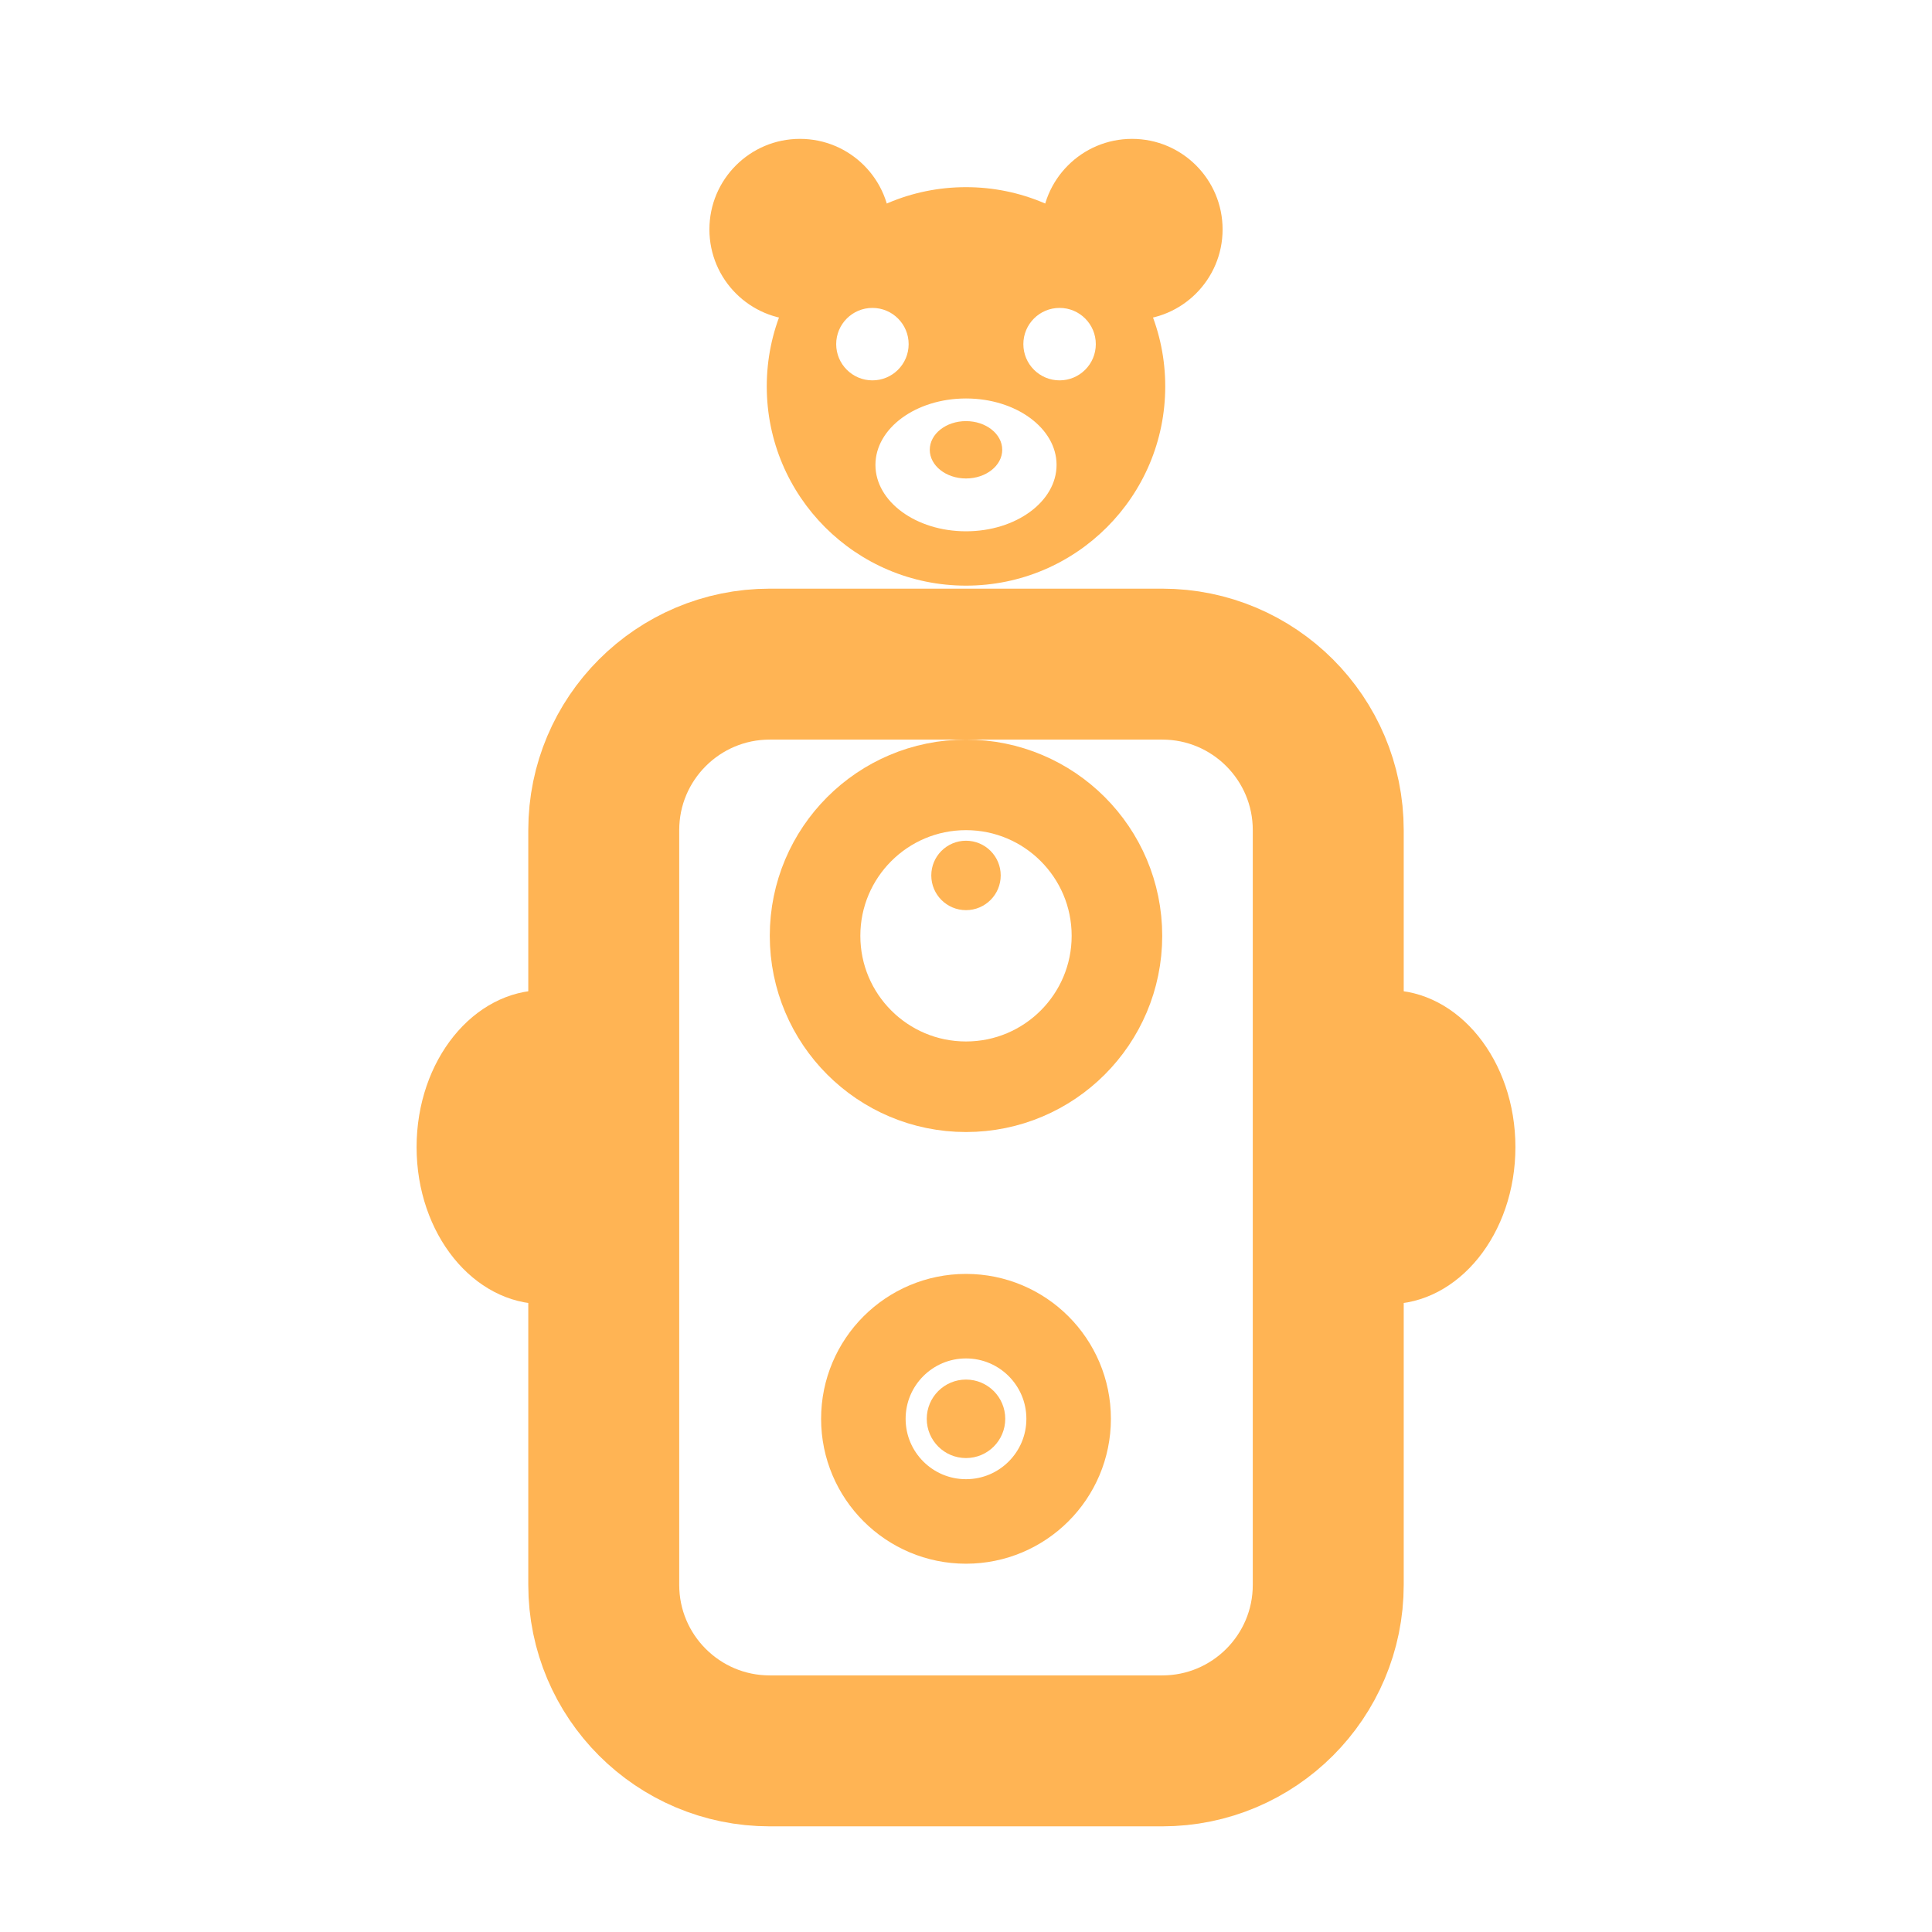
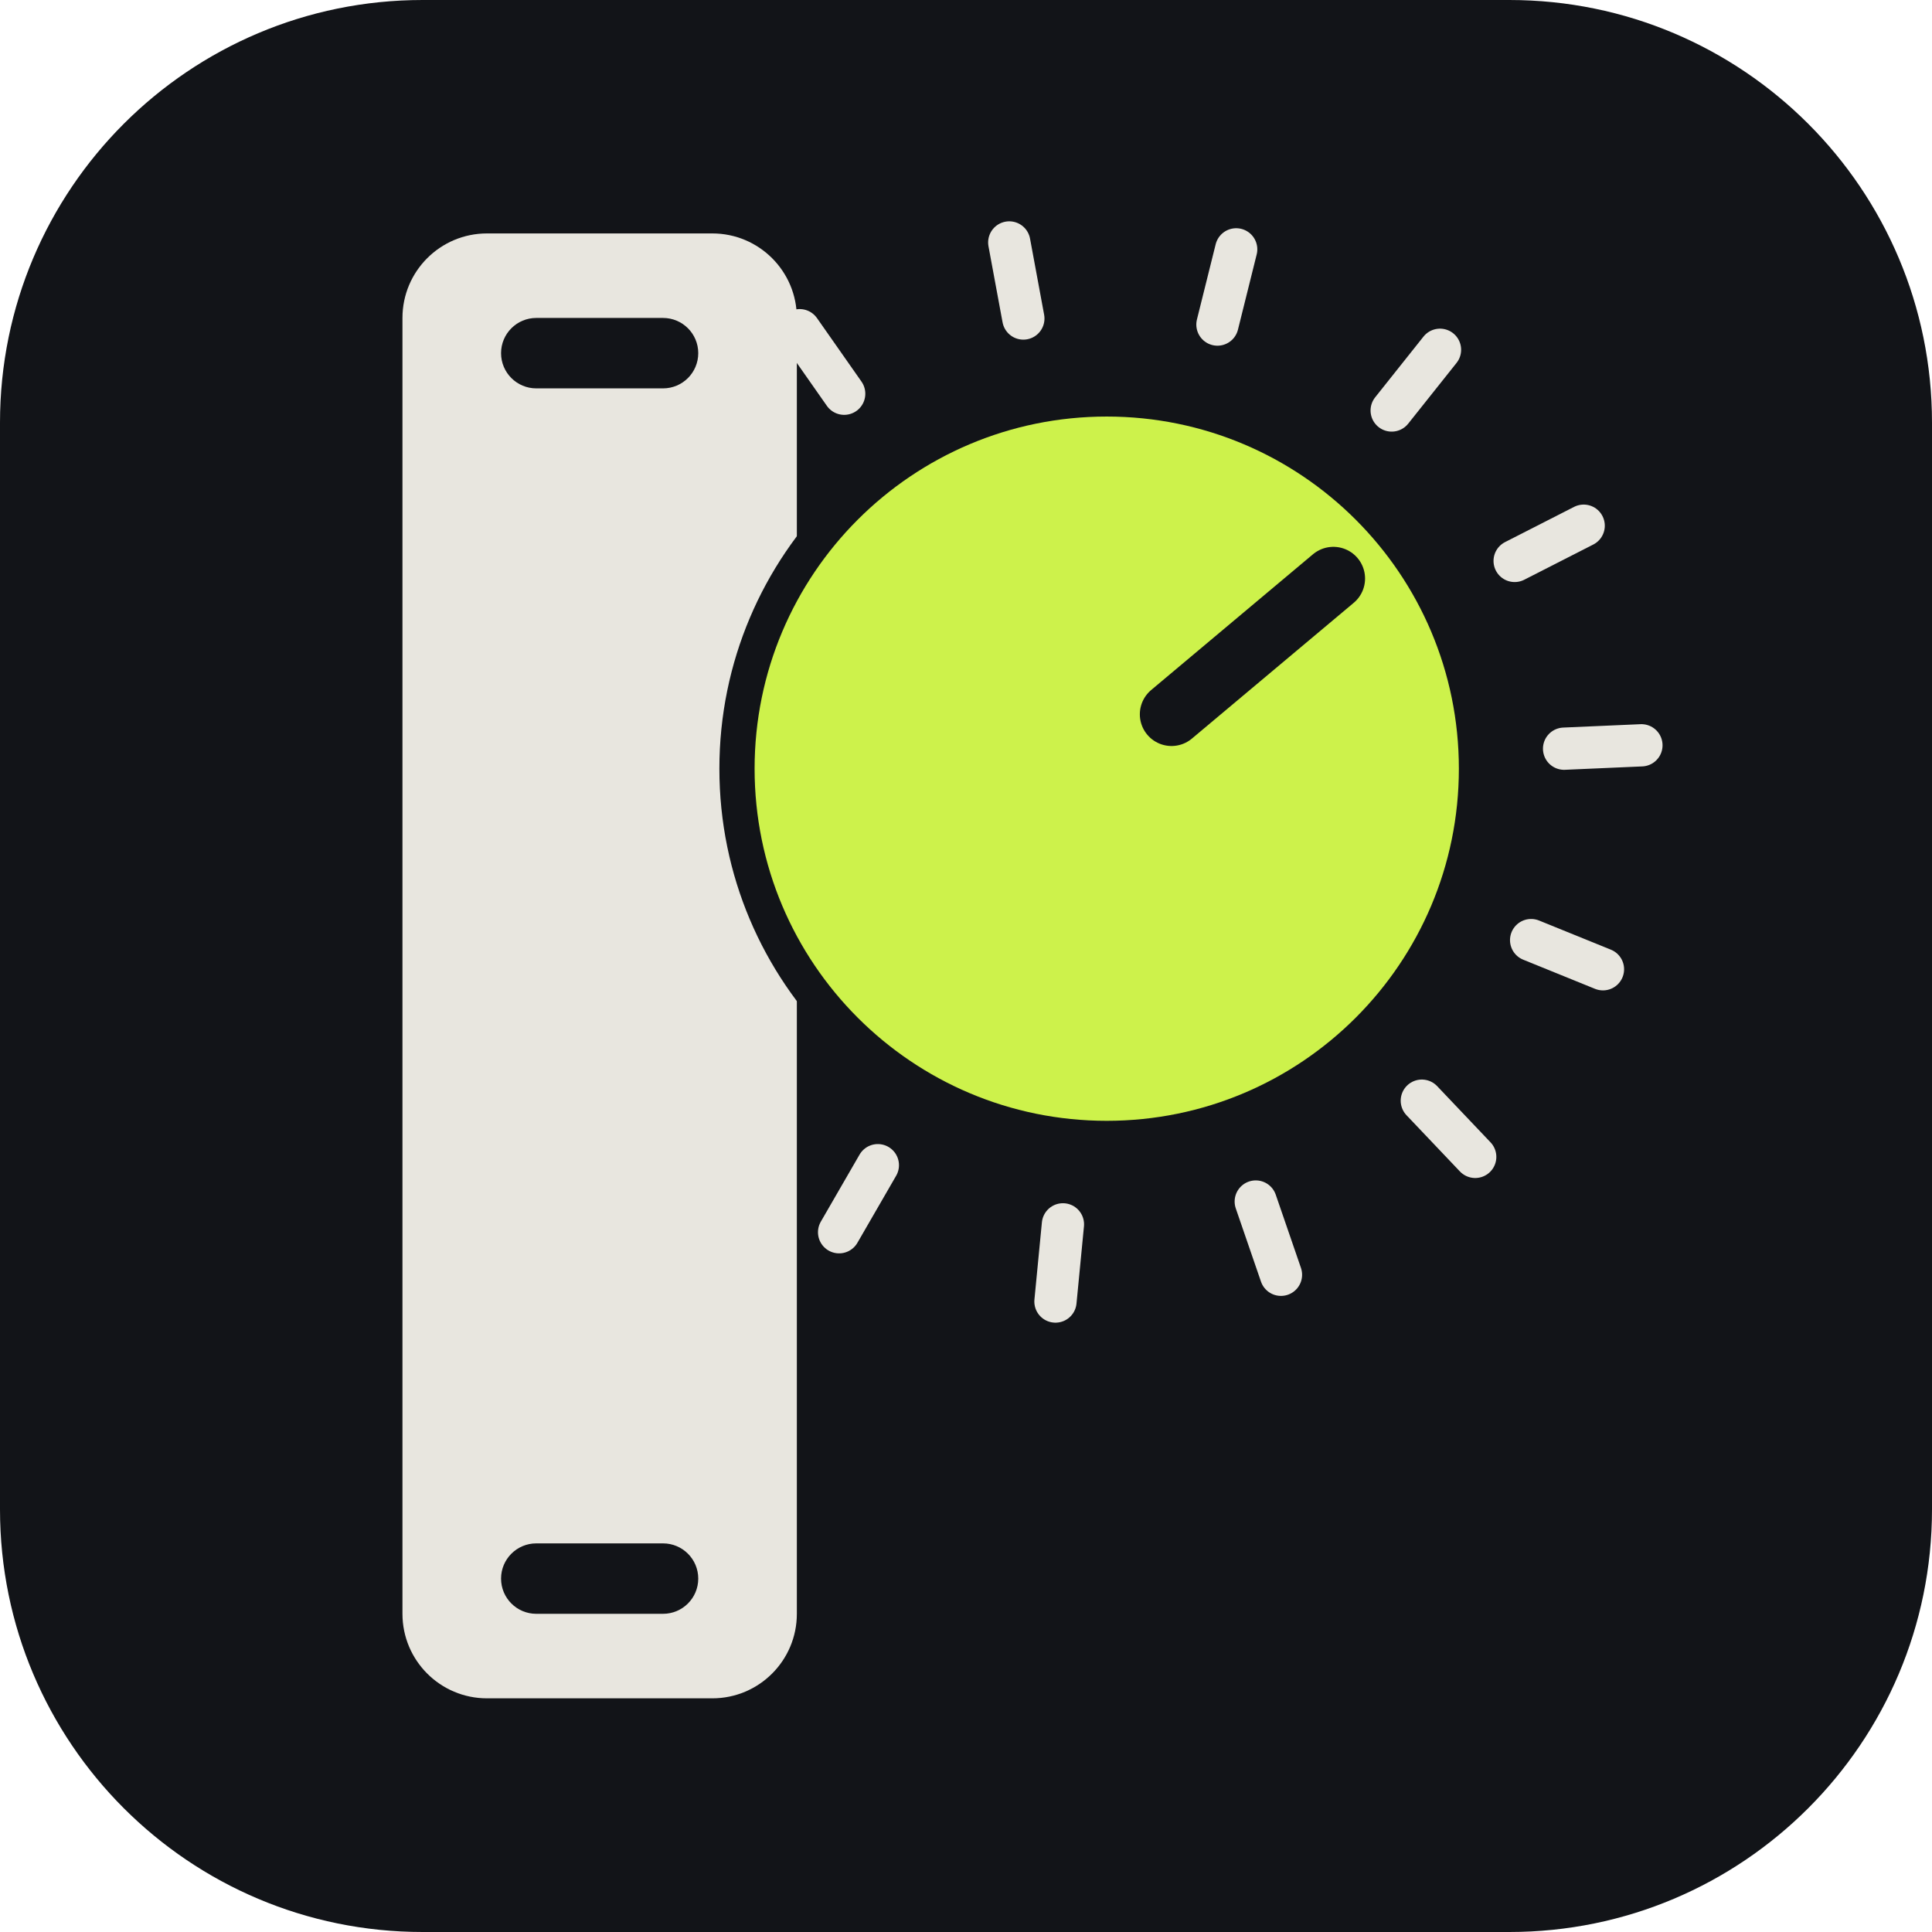
- <svg xmlns="http://www.w3.org/2000/svg" viewBox="0 0 64 64" width="64" height="64" color="#ffb454">
-   <style>svg { color: #ffb454 }</style>
-   <g fill="none" stroke="currentColor" stroke-linecap="round">
-     <path d="M25.4 12.8a6.6 6.6 0 1 0 13.2 0a6.6 6.6 0 1 0 -13.2 0ZM23.5 7.6a3 3 0 1 0 6 0a3 3 0 1 0 -6 0ZM34.5 7.6a3 3 0 1 0 6 0a3 3 0 1 0 -6 0ZM29 15.4a3 2.2 0 1 1 6 0a3 2.2 0 1 1 -6 0ZM27.7 11.4a1.2 1.2 0 1 1 2.4 0a1.2 1.2 0 1 1 -2.4 0ZM33.9 11.4a1.2 1.2 0 1 1 2.4 0a1.2 1.2 0 1 1 -2.4 0ZM30.8 14.9a1.2 0.95 0 1 0 2.4 0a1.2 0.95 0 1 0 -2.4 0Z" fill="currentColor" stroke="none" />
-     <path d="M13.8 38a4.2 5.2 0 1 0 8.4 0a4.2 5.2 0 1 0 -8.4 0ZM41.8 38a4.2 5.2 0 1 0 8.4 0a4.2 5.2 0 1 0 -8.4 0Z" fill="currentColor" stroke="none" />
-     <rect x="20" y="22" width="24" height="36" rx="5.5" stroke-width="5" />
-     <circle cx="32" cy="31" r="5" stroke-width="3" />
-     <circle cx="32" cy="29" r="1.15" fill="currentColor" stroke="none" />
-     <circle cx="32" cy="47" r="3.4" stroke-width="2.8" />
-     <circle cx="32" cy="47" r="1.3" fill="currentColor" stroke="none" />
+ <svg xmlns="http://www.w3.org/2000/svg" width="32" height="32" viewBox="0 0 32 32" fill="none" role="img" aria-label="Panelmate">
+   <rect width="32" height="32" rx="7" fill="#121418" />
+   <g transform="translate(2 2) scale(0.2333)">
+     <rect x="20" y="8" width="28" height="104" rx="6" fill="#E8E6DF" />
+     <rect x="27" y="14" width="14" height="5" rx="2.5" fill="#121418" />
+     <rect x="27" y="101" width="14" height="5" rx="2.5" fill="#121418" />
+     <line x1="51.36" y1="19.38" x2="48.20" y2="14.87" stroke="#E8E6DF" stroke-width="3" stroke-linecap="round" />
+     <line x1="64.08" y1="14.04" x2="63.08" y2="8.64" stroke="#E8E6DF" stroke-width="3" stroke-linecap="round" />
+     <line x1="77.86" y1="14.47" x2="79.19" y2="9.13" stroke="#E8E6DF" stroke-width="3" stroke-linecap="round" />
+     <line x1="90.23" y1="20.57" x2="93.66" y2="16.26" stroke="#E8E6DF" stroke-width="3" stroke-linecap="round" />
+     <line x1="98.96" y1="31.25" x2="103.86" y2="28.75" stroke="#E8E6DF" stroke-width="3" stroke-linecap="round" />
+     <line x1="102.47" y1="44.58" x2="107.96" y2="44.34" stroke="#E8E6DF" stroke-width="3" stroke-linecap="round" />
+     <line x1="100.13" y1="58.17" x2="105.23" y2="60.24" stroke="#E8E6DF" stroke-width="3" stroke-linecap="round" />
+     <line x1="92.37" y1="69.57" x2="96.16" y2="73.56" stroke="#E8E6DF" stroke-width="3" stroke-linecap="round" />
+     <line x1="80.58" y1="76.73" x2="82.37" y2="81.93" stroke="#E8E6DF" stroke-width="3" stroke-linecap="round" />
+     <line x1="66.89" y1="78.35" x2="66.36" y2="83.83" stroke="#E8E6DF" stroke-width="3" stroke-linecap="round" />
+     <line x1="53.75" y1="74.15" x2="51.00" y2="78.91" stroke="#E8E6DF" stroke-width="3" stroke-linecap="round" />
+     <circle cx="70" cy="46" r="27.5" fill="#121418" />
+     <circle cx="70" cy="46" r="25" fill="#CDF24B" />
+     <line x1="74.60" y1="42.14" x2="86.09" y2="32.50" stroke="#121418" stroke-width="4.5" stroke-linecap="round" />
  </g>
</svg>
